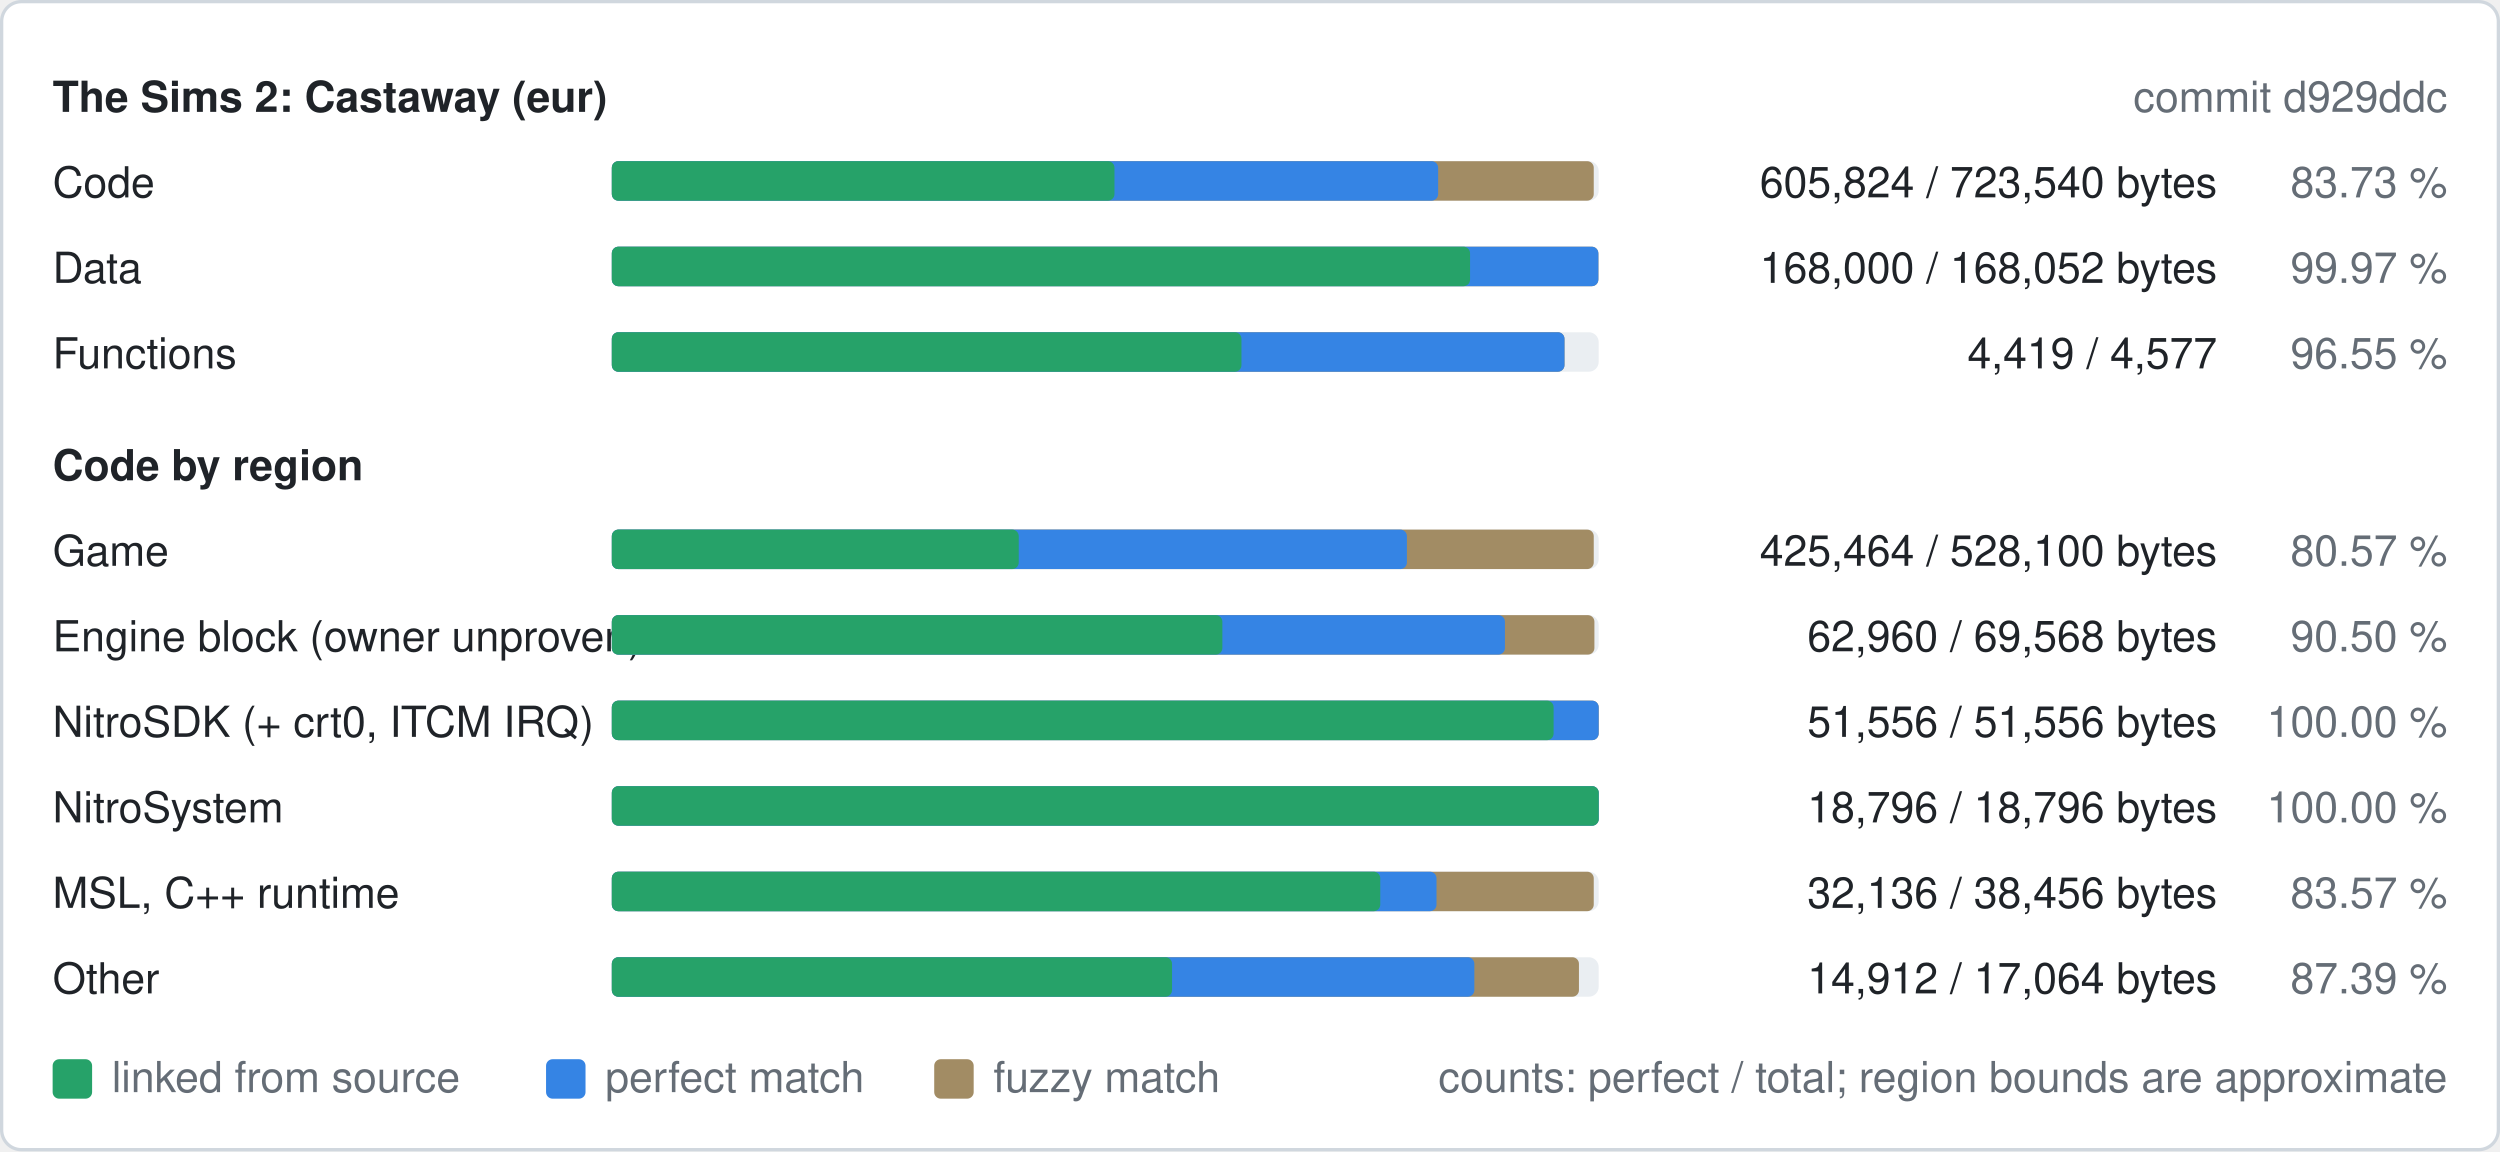
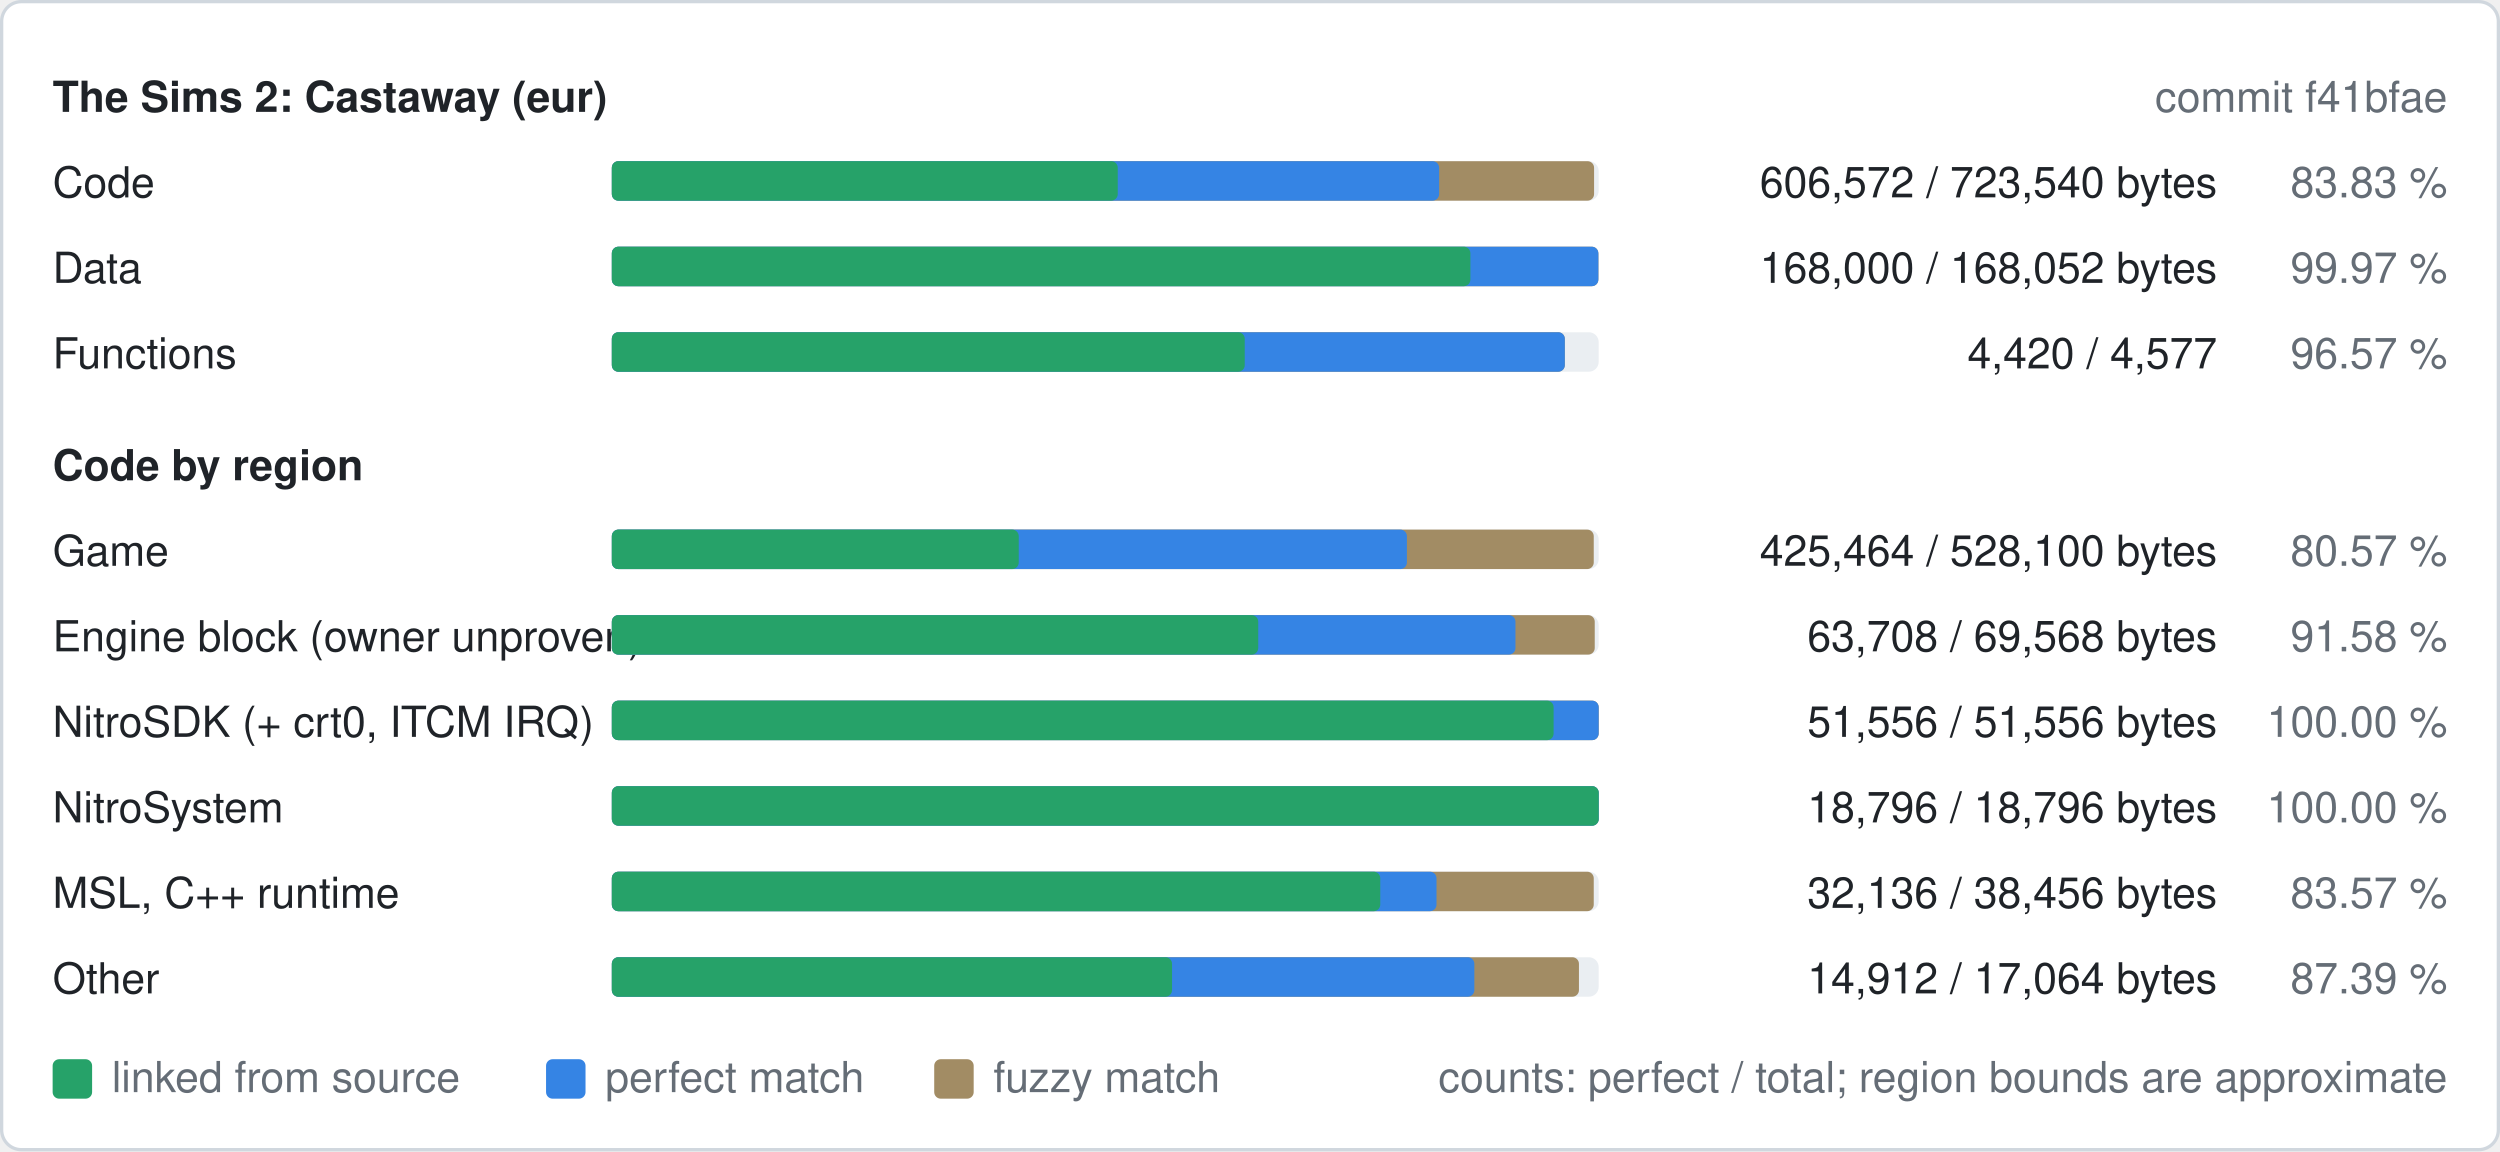
<svg xmlns="http://www.w3.org/2000/svg" width="760" height="350" viewBox="0 0 760 350" role="img" aria-label="Decompilation progress of eur">
  <style>
text{font-family:-apple-system,BlinkMacSystemFont,"Segoe UI",Helvetica,Arial,sans-serif;font-size:13px}
.b{font-weight:600}
.bg{fill:#ffffff;stroke:#d0d7de}.t{fill:#1f2328}.m{fill:#656d76}.track{fill:#eaeef2}.fuzzy{fill:#a28c64}.perfect{fill:#3584e4}.linked{fill:#26a269}
@media (prefers-color-scheme: dark){.bg{fill:#0d1117;stroke:#30363d}.t{fill:#e6edf3}.m{fill:#8d96a0}.track{fill:#21262d}.fuzzy{fill:#a28c64}.perfect{fill:#3584e4}.linked{fill:#2ec27e}}
</style>
  <rect class="bg" x="0.5" y="0.5" width="759" height="349" rx="6" />
  <text class="t b" x="16" y="34">The Sims 2: Castaway (eur)</text>
-   <text class="m" x="744" y="34" text-anchor="end">commit d929ddc</text>
+   <text class="m" x="744" y="34" text-anchor="end">commit f41bfae</text>
  <text class="t" x="16" y="60">Code</text>
  <rect class="track" x="186" y="49" width="300" height="12" rx="3" />
-   <rect class="fuzzy" x="186" y="49" width="298.5" height="12" rx="2" />
-   <rect class="perfect" x="186" y="49" width="251.2" height="12" rx="2" />
-   <rect class="linked" x="186" y="49" width="152.8" height="12" rx="2" />
-   <text class="t" x="674" y="60" text-anchor="end">605,824 / 723,540 bytes</text>
-   <text class="m" x="744" y="60" text-anchor="end">83.73 %</text>
+   <rect class="fuzzy" x="186" y="49" width="298.6" height="12" rx="2" />
+   <rect class="perfect" x="186" y="49" width="251.5" height="12" rx="2" />
+   <rect class="linked" x="186" y="49" width="153.8" height="12" rx="2" />
+   <text class="t" x="674" y="60" text-anchor="end">606,572 / 723,540 bytes</text>
+   <text class="m" x="744" y="60" text-anchor="end">83.83 %</text>
  <text class="t" x="16" y="86">Data</text>
  <rect class="track" x="186" y="75" width="300" height="12" rx="3" />
  <rect class="fuzzy" x="186" y="75" width="299.9" height="12" rx="2" />
  <rect class="perfect" x="186" y="75" width="299.9" height="12" rx="2" />
-   <rect class="linked" x="186" y="75" width="260.9" height="12" rx="2" />
+   <rect class="linked" x="186" y="75" width="261.0" height="12" rx="2" />
  <text class="t" x="674" y="86" text-anchor="end">168,000 / 168,052 bytes</text>
  <text class="m" x="744" y="86" text-anchor="end">99.97 %</text>
  <text class="t" x="16" y="112">Functions</text>
  <rect class="track" x="186" y="101" width="300" height="12" rx="3" />
-   <rect class="fuzzy" x="186" y="101" width="289.6" height="12" rx="2" />
-   <rect class="perfect" x="186" y="101" width="289.6" height="12" rx="2" />
-   <rect class="linked" x="186" y="101" width="191.4" height="12" rx="2" />
-   <text class="t" x="674" y="112" text-anchor="end">4,419 / 4,577</text>
-   <text class="m" x="744" y="112" text-anchor="end">96.55 %</text>
+   <rect class="fuzzy" x="186" y="101" width="289.7" height="12" rx="2" />
+   <rect class="perfect" x="186" y="101" width="289.7" height="12" rx="2" />
+   <rect class="linked" x="186" y="101" width="192.4" height="12" rx="2" />
+   <text class="t" x="674" y="112" text-anchor="end">4,420 / 4,577</text>
+   <text class="m" x="744" y="112" text-anchor="end">96.57 %</text>
  <text class="t b" x="16" y="146">Code by region</text>
  <text class="t" x="16" y="172">Game</text>
  <rect class="track" x="186" y="161" width="300" height="12" rx="3" />
  <rect class="fuzzy" x="186" y="161" width="298.5" height="12" rx="2" />
  <rect class="perfect" x="186" y="161" width="241.7" height="12" rx="2" />
  <rect class="linked" x="186" y="161" width="123.7" height="12" rx="2" />
  <text class="t" x="674" y="172" text-anchor="end">425,464 / 528,100 bytes</text>
  <text class="m" x="744" y="172" text-anchor="end">80.57 %</text>
  <text class="t" x="16" y="198">Engine block (owner unproven)</text>
  <rect class="track" x="186" y="187" width="300" height="12" rx="3" />
-   <rect class="fuzzy" x="186" y="187" width="298.7" height="12" rx="2" />
-   <rect class="perfect" x="186" y="187" width="271.5" height="12" rx="2" />
-   <rect class="linked" x="186" y="187" width="185.6" height="12" rx="2" />
-   <text class="t" x="674" y="198" text-anchor="end">62,960 / 69,568 bytes</text>
-   <text class="m" x="744" y="198" text-anchor="end">90.50 %</text>
+   <rect class="fuzzy" x="186" y="187" width="298.8" height="12" rx="2" />
+   <rect class="perfect" x="186" y="187" width="274.7" height="12" rx="2" />
+   <rect class="linked" x="186" y="187" width="196.5" height="12" rx="2" />
+   <text class="t" x="674" y="198" text-anchor="end">63,708 / 69,568 bytes</text>
+   <text class="m" x="744" y="198" text-anchor="end">91.58 %</text>
  <text class="t" x="16" y="224">NitroSDK (+ crt0, ITCM IRQ)</text>
  <rect class="track" x="186" y="213" width="300" height="12" rx="3" />
  <rect class="fuzzy" x="186" y="213" width="300.0" height="12" rx="2" />
  <rect class="perfect" x="186" y="213" width="300.0" height="12" rx="2" />
  <rect class="linked" x="186" y="213" width="286.3" height="12" rx="2" />
  <text class="t" x="674" y="224" text-anchor="end">51,556 / 51,556 bytes</text>
  <text class="m" x="744" y="224" text-anchor="end">100.00 %</text>
  <text class="t" x="16" y="250">NitroSystem</text>
  <rect class="track" x="186" y="239" width="300" height="12" rx="3" />
  <rect class="fuzzy" x="186" y="239" width="300.0" height="12" rx="2" />
  <rect class="perfect" x="186" y="239" width="300.0" height="12" rx="2" />
  <rect class="linked" x="186" y="239" width="300.0" height="12" rx="2" />
  <text class="t" x="674" y="250" text-anchor="end">18,796 / 18,796 bytes</text>
  <text class="m" x="744" y="250" text-anchor="end">100.00 %</text>
  <text class="t" x="16" y="276">MSL, C++ runtime</text>
  <rect class="track" x="186" y="265" width="300" height="12" rx="3" />
  <rect class="fuzzy" x="186" y="265" width="298.5" height="12" rx="2" />
  <rect class="perfect" x="186" y="265" width="250.7" height="12" rx="2" />
  <rect class="linked" x="186" y="265" width="233.6" height="12" rx="2" />
  <text class="t" x="674" y="276" text-anchor="end">32,136 / 38,456 bytes</text>
  <text class="m" x="744" y="276" text-anchor="end">83.57 %</text>
  <text class="t" x="16" y="302">Other</text>
  <rect class="track" x="186" y="291" width="300" height="12" rx="3" />
  <rect class="fuzzy" x="186" y="291" width="294.0" height="12" rx="2" />
  <rect class="perfect" x="186" y="291" width="262.2" height="12" rx="2" />
  <rect class="linked" x="186" y="291" width="170.3" height="12" rx="2" />
  <text class="t" x="674" y="302" text-anchor="end">14,912 / 17,064 bytes</text>
  <text class="m" x="744" y="302" text-anchor="end">87.39 %</text>
  <rect class="linked" x="16" y="322" width="12" height="12" rx="2" />
  <text class="m" x="34" y="332">linked from source</text>
  <rect class="perfect" x="166" y="322" width="12" height="12" rx="2" />
  <text class="m" x="184" y="332">perfect match</text>
  <rect class="fuzzy" x="284" y="322" width="12" height="12" rx="2" />
  <text class="m" x="302" y="332">fuzzy match</text>
  <text class="m" x="744" y="332" text-anchor="end">counts: perfect / total; region bounds are approximate</text>
</svg>
